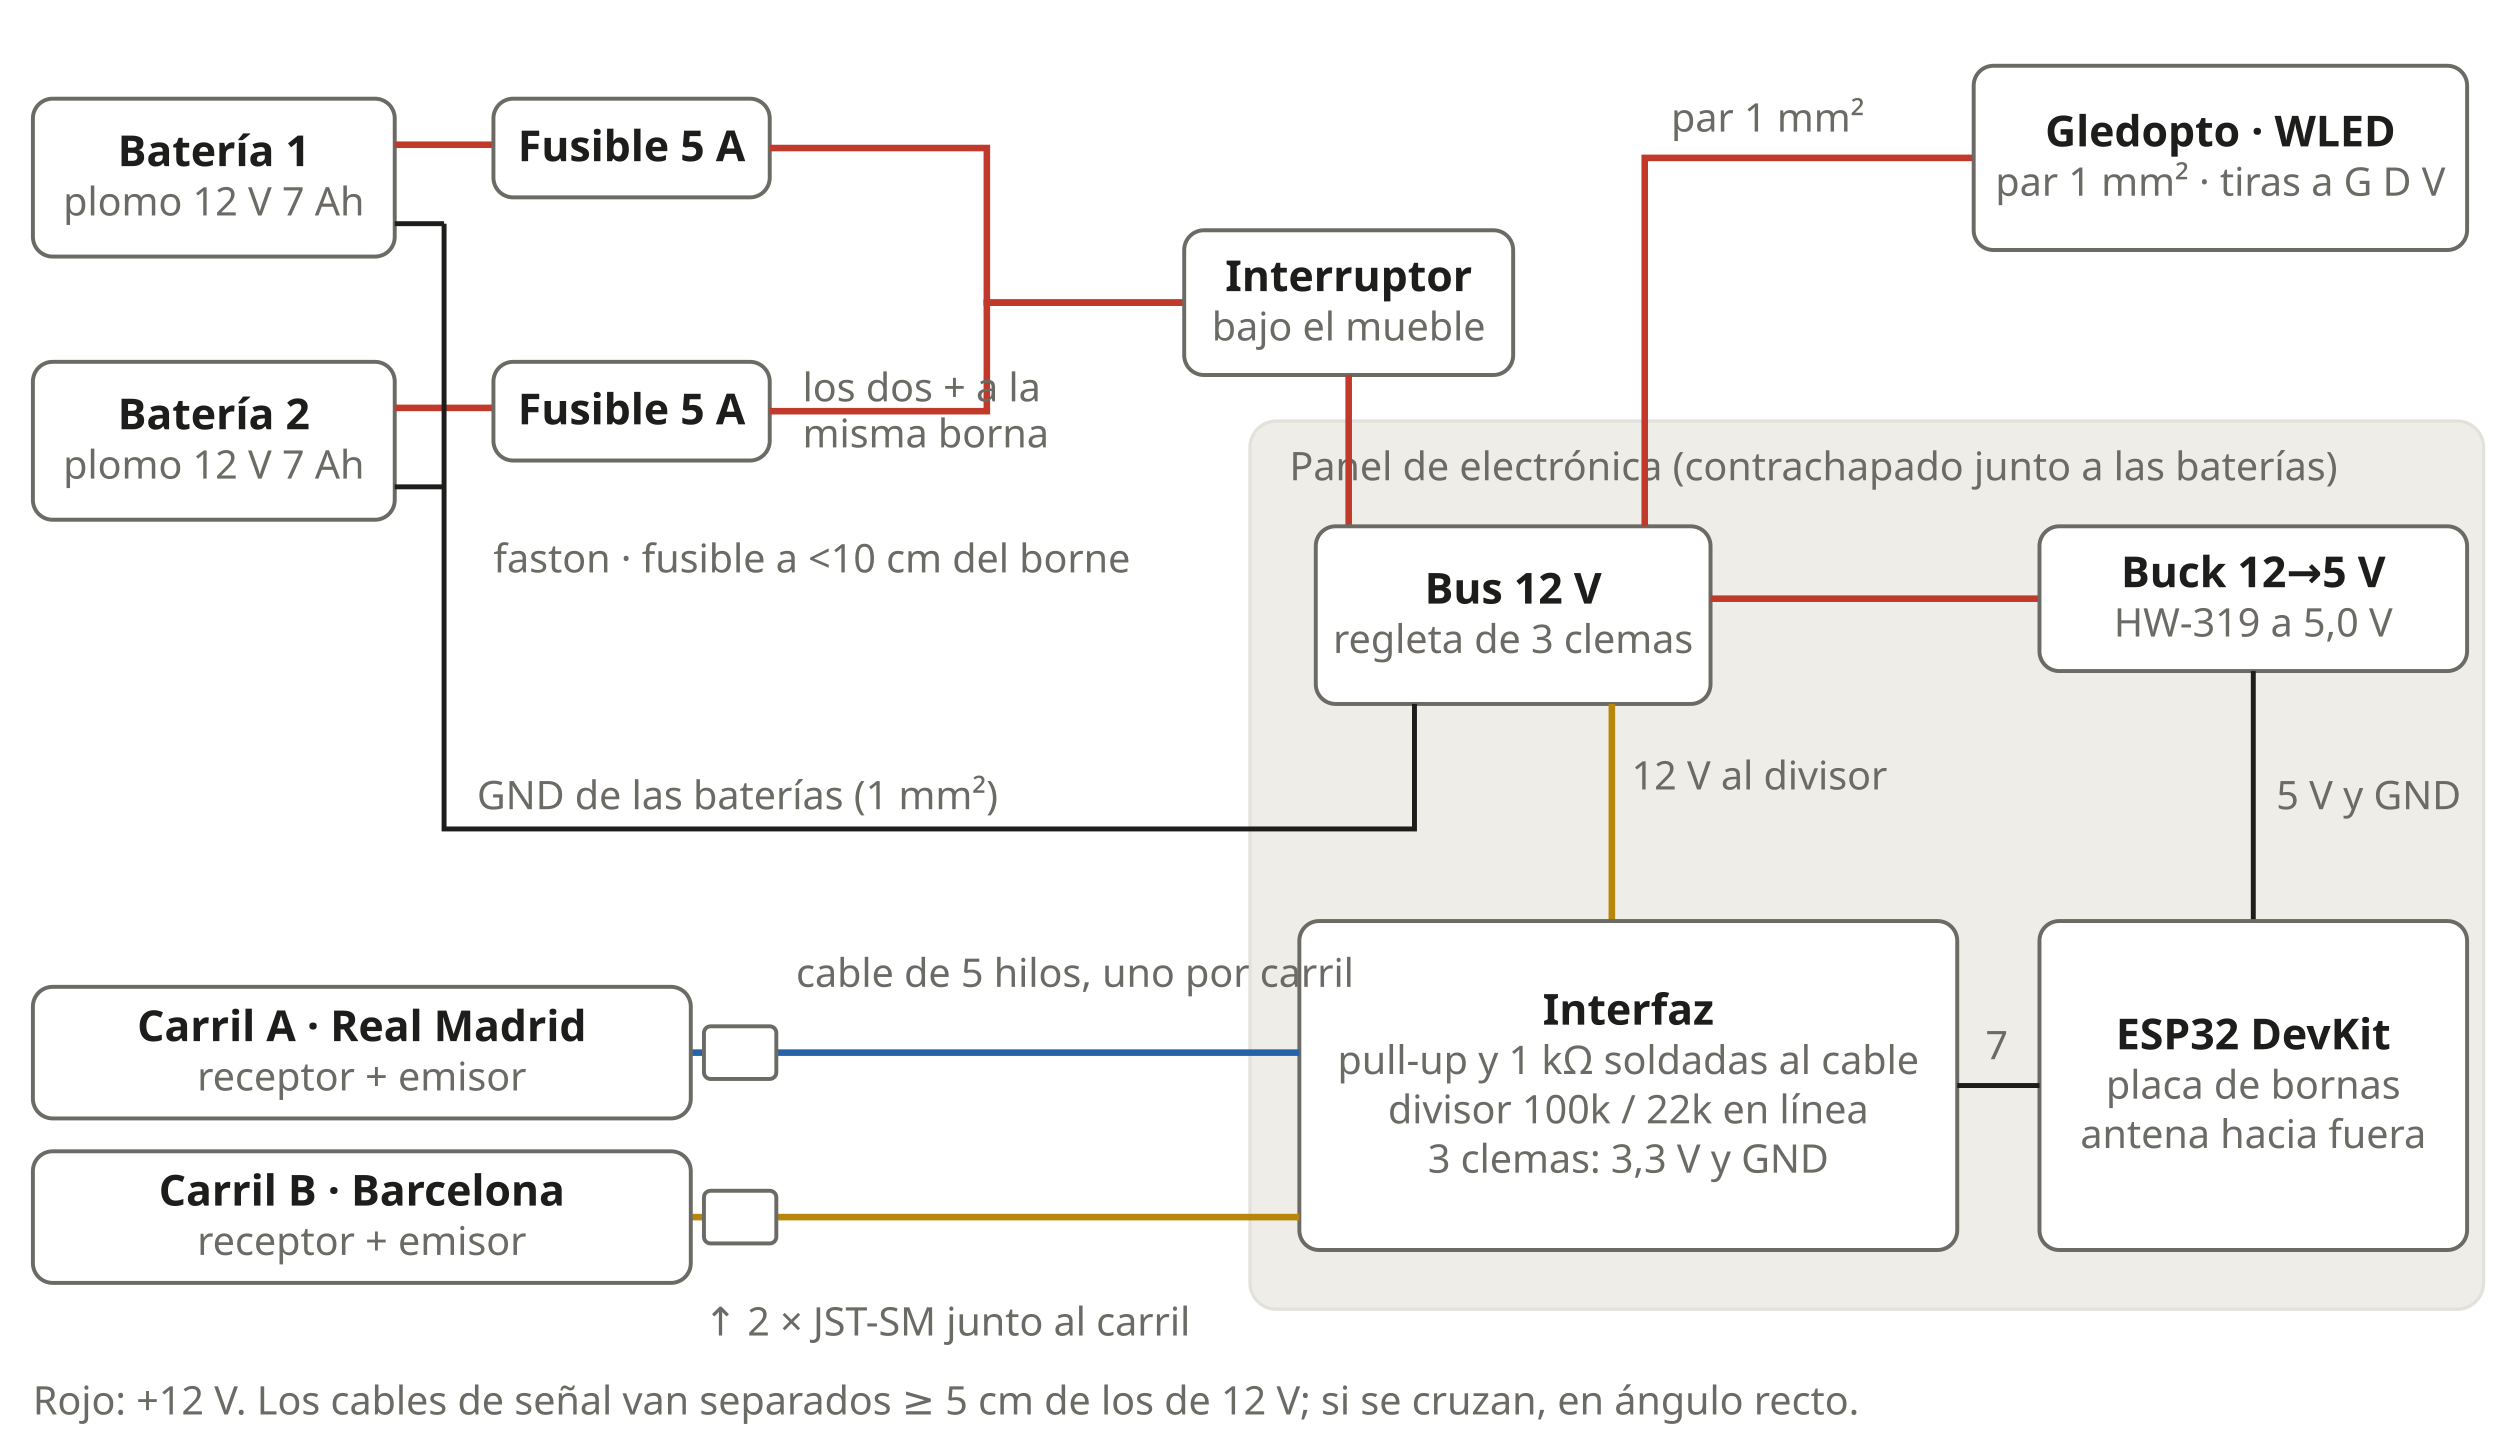
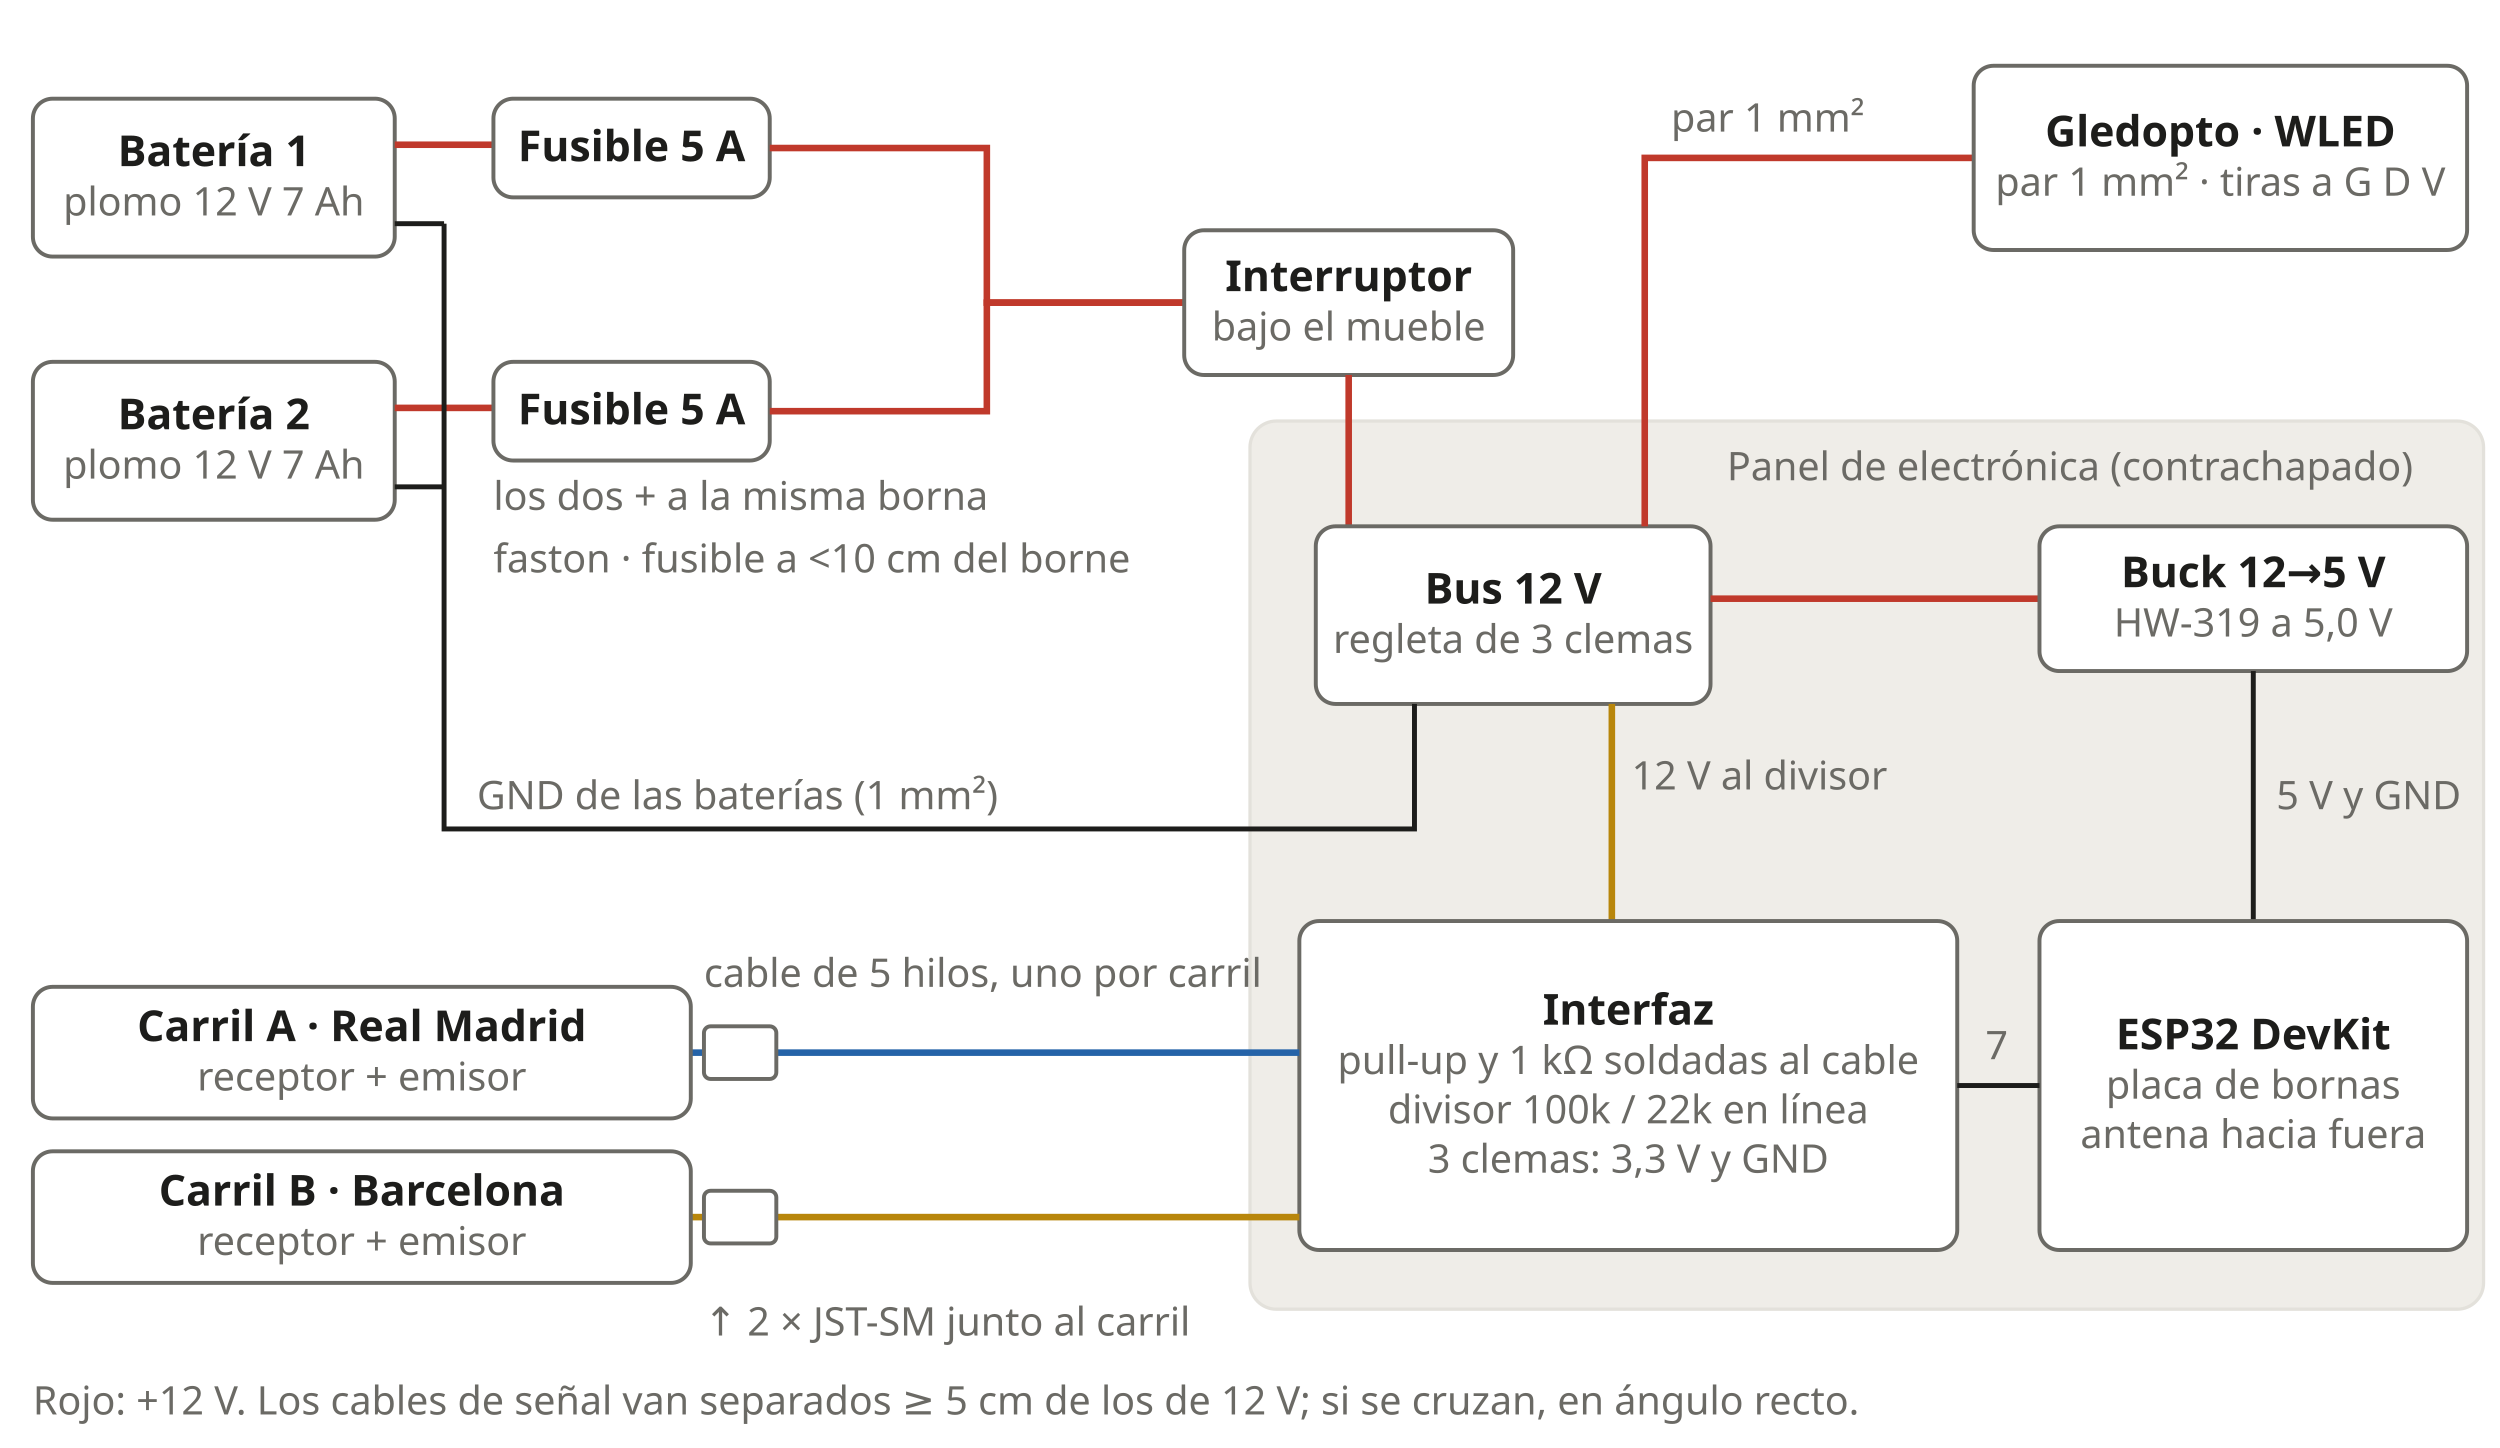
<svg xmlns="http://www.w3.org/2000/svg" viewBox="0 0 760 440" width="760" height="440" role="img" aria-label="Cableado definitivo del futbolín">
  <style>svg{--tinta:#efe6d2;--suave:#9aa0b2;--papel:#0f1118;--linea:#262b3b;--chip:#1c2030;--bola:#2a2e3d;--rojo:#e0604a;--madera:#8a6a44;--madera-borde:#a8865c}</style>
  <style>
.t{fill:var(--tinta,#1d1d1b);font:13px system-ui,sans-serif}
.ts{fill:var(--suave,#6b6a65);font:12px system-ui,sans-serif}
.tc{text-anchor:middle}
.te{text-anchor:end}
.tb{font-weight:600}
.l{stroke:var(--tinta,#1d1d1b);stroke-width:1.5;fill:none}
.ls{stroke:var(--suave,#6b6a65);stroke-width:1;fill:none}
.lg{stroke:var(--linea,#e3e1db);stroke-width:1;fill:none}
.caja{fill:var(--papel,#fff);stroke:var(--suave,#6b6a65);stroke-width:1.2}
.zona{fill:var(--chip,#efede8);stroke:var(--linea,#e3e1db)}
.punteada{stroke-dasharray:5 4}
.madera{fill:var(--madera,#c9a77c);stroke:var(--madera-borde,#9c7a50)}
.bola{fill:var(--bola,#ecebe6);stroke:var(--tinta,#1d1d1b);stroke-width:1.5}
.rojo{fill:var(--rojo,#c0392b)}
.srojo{stroke:var(--rojo,#c0392b);stroke-width:2;fill:none}
.s1{stroke:var(--serie1,#2563a8);stroke-width:2;fill:none}
.f1{fill:var(--serie1,#2563a8)}
.s2{stroke:var(--serie2,#b8860b);stroke-width:2;fill:none}
.f2{fill:var(--serie2,#b8860b)}
.sombra1{fill:var(--serie1,#2563a8);opacity:.12}
.sombra2{fill:var(--serie2,#b8860b);opacity:.15}
.sombrar{fill:var(--rojo,#c0392b);opacity:.12}
</style>
  <defs>
    <marker id="fl-cableado-general" viewBox="0 0 10 10" refX="9" refY="5" markerWidth="7" markerHeight="7" orient="auto-start-reverse">
      <path d="M0,0 L10,5 L0,10 z" style="fill:var(--tinta,#1d1d1b)" />
    </marker>
  </defs>
  <rect class="zona" x="380" y="128" width="375" height="270" rx="8" />
-   <text class="ts" x="392" y="146">Panel de electrónica (contrachapado junto a las baterías)</text>
+   <text class="ts" x="525" y="146">Panel de electrónica (contrachapado)</text>
  <rect class="caja" x="10" y="30" width="110" height="48" rx="6" />
  <text class="t tc tb" x="65.0" y="50.5">Batería 1</text>
  <text class="ts tc" x="65.0" y="65.5">plomo 12 V 7 Ah</text>
  <line class="srojo" x1="120" y1="44" x2="150" y2="44" />
  <rect class="caja" x="150" y="30" width="84" height="30" rx="6" />
  <text class="t tc tb" x="192.0" y="49.0">Fusible 5 A</text>
  <line class="l" x1="120" y1="68" x2="135" y2="68" />
  <polyline class="srojo" points="234,45 300,45 300,92 360,92" />
  <rect class="caja" x="10" y="110" width="110" height="48" rx="6" />
  <text class="t tc tb" x="65.0" y="130.5">Batería 2</text>
  <text class="ts tc" x="65.0" y="145.5">plomo 12 V 7 Ah</text>
  <line class="srojo" x1="120" y1="124" x2="150" y2="124" />
  <rect class="caja" x="150" y="110" width="84" height="30" rx="6" />
  <text class="t tc tb" x="192.0" y="129.0">Fusible 5 A</text>
  <line class="l" x1="120" y1="148" x2="135" y2="148" />
  <polyline class="srojo" points="234,125 300,125 300,92 360,92" />
  <text class="ts" x="150" y="174">faston · fusible a &lt;10 cm del borne</text>
-   <text class="ts" x="244" y="122">los dos + a la</text>
-   <text class="ts" x="244" y="136">misma borna</text>
+   <text class="ts" x="150" y="155">los dos + a la misma borna</text>
  <rect class="caja" x="360" y="70" width="100" height="44" rx="6" />
  <text class="t tc tb" x="410.0" y="88.5">Interruptor</text>
  <text class="ts tc" x="410.0" y="103.5">bajo el mueble</text>
  <line class="srojo" x1="410" y1="114" x2="410" y2="160" />
  <rect class="caja" x="400" y="160" width="120" height="54" rx="6" />
  <text class="t tc tb" x="460.0" y="183.5">Bus 12 V</text>
  <text class="ts tc" x="460.0" y="198.5">regleta de 3 clemas</text>
  <polyline class="l" points="135,68 135,252 430,252 430,214" />
  <text class="ts" x="145" y="246">GND de las baterías (1 mm²)</text>
  <polyline class="srojo" points="500,160 500,48 600,48" />
  <rect class="caja" x="600" y="20" width="150" height="56" rx="6" />
  <text class="t tc tb" x="675.0" y="44.5">Gledopto · WLED</text>
  <text class="ts tc" x="675.0" y="59.5">par 1 mm² · tiras a G D V</text>
  <text class="ts" x="508" y="40">par 1 mm²</text>
  <line class="srojo" x1="520" y1="182" x2="620" y2="182" />
  <rect class="caja" x="620" y="160" width="130" height="44" rx="6" />
  <text class="t tc tb" x="685.0" y="178.5">Buck 12→5 V</text>
  <text class="ts tc" x="685.0" y="193.5">HW-319 a 5,0 V</text>
  <line class="s2" x1="490" y1="214" x2="490" y2="280" />
  <text class="ts" x="496" y="240">12 V al divisor</text>
  <line class="l" x1="685" y1="204" x2="685" y2="280" />
  <text class="ts" x="692" y="246">5 V y GND</text>
  <rect class="caja" x="395" y="280" width="200" height="100" rx="6" />
  <text class="t tc tb" x="495.0" y="311.5">Interfaz</text>
  <text class="ts tc" x="495.0" y="326.5">pull-up y 1 kΩ soldadas al cable</text>
  <text class="ts tc" x="495.0" y="341.5">divisor 100k / 22k en línea</text>
  <text class="ts tc" x="495.0" y="356.5">3 clemas: 3,3 V y GND</text>
  <rect class="caja" x="620" y="280" width="130" height="100" rx="6" />
  <text class="t tc tb" x="685.0" y="319.0">ESP32 DevKit</text>
  <text class="ts tc" x="685.0" y="334.0">placa de bornas</text>
  <text class="ts tc" x="685.0" y="349.0">antena hacia fuera</text>
  <line class="l" x1="595" y1="330" x2="620" y2="330" />
  <text class="ts tc" x="607" y="322">7</text>
  <line class="s1" x1="210" y1="320" x2="395" y2="320" />
  <rect class="caja" x="214" y="312" width="22" height="16" rx="2" />
  <rect class="caja" x="10" y="300" width="200" height="40" rx="6" />
  <text class="t tc tb" x="110.0" y="316.5">Carril A · Real Madrid</text>
  <text class="ts tc" x="110.0" y="331.5">receptor + emisor</text>
  <line class="s2" x1="210" y1="370" x2="395" y2="370" />
  <rect class="caja" x="214" y="362" width="22" height="16" rx="2" />
  <rect class="caja" x="10" y="350" width="200" height="40" rx="6" />
  <text class="t tc tb" x="110.0" y="366.5">Carril B · Barcelona</text>
  <text class="ts tc" x="110.0" y="381.5">receptor + emisor</text>
-   <text class="ts" x="242" y="300">cable de 5 hilos, uno por carril</text>
+   <text class="ts" x="214" y="300">cable de 5 hilos, uno por carril</text>
  <text class="ts" x="214" y="406">↑ 2 × JST-SM junto al carril</text>
  <text class="ts" x="10" y="430">Rojo: +12 V. Los cables de señal van separados ≥ 5 cm de los de 12 V; si se cruzan, en ángulo recto.</text>
</svg>
